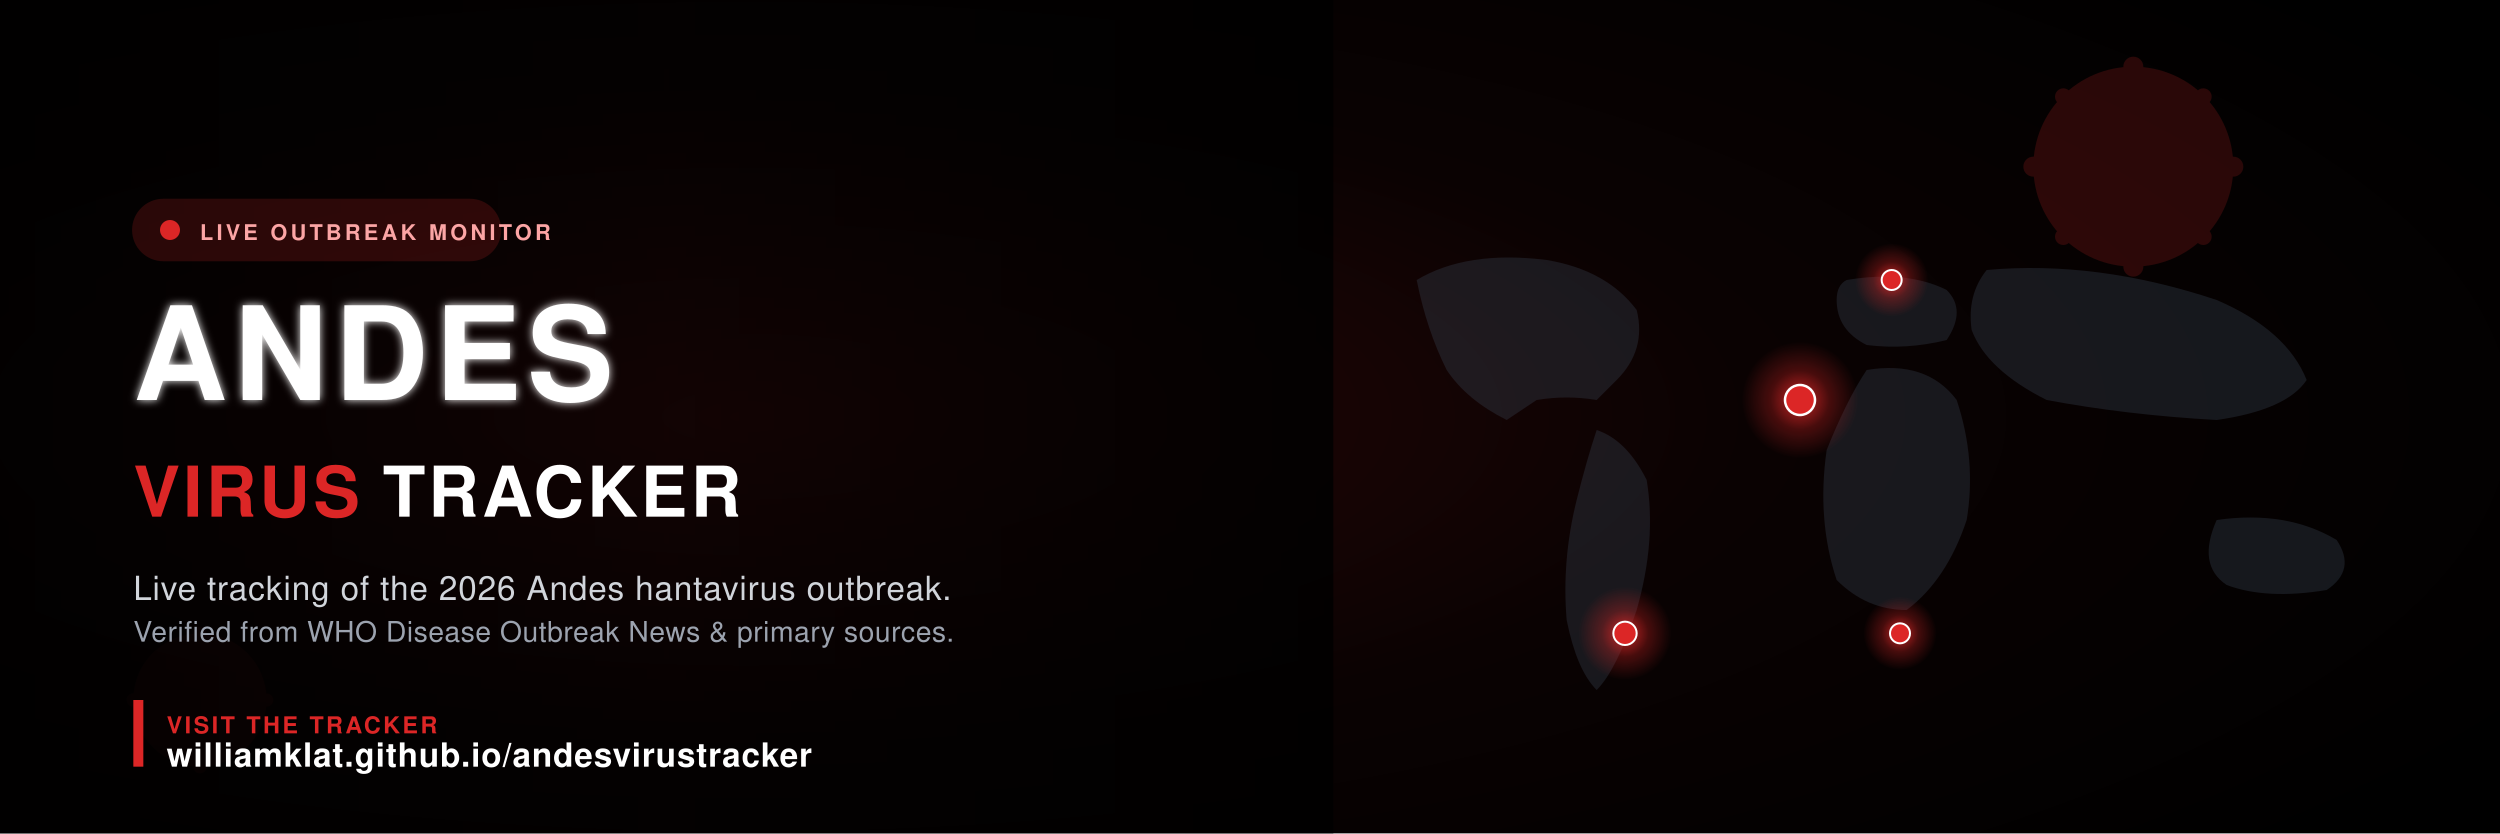
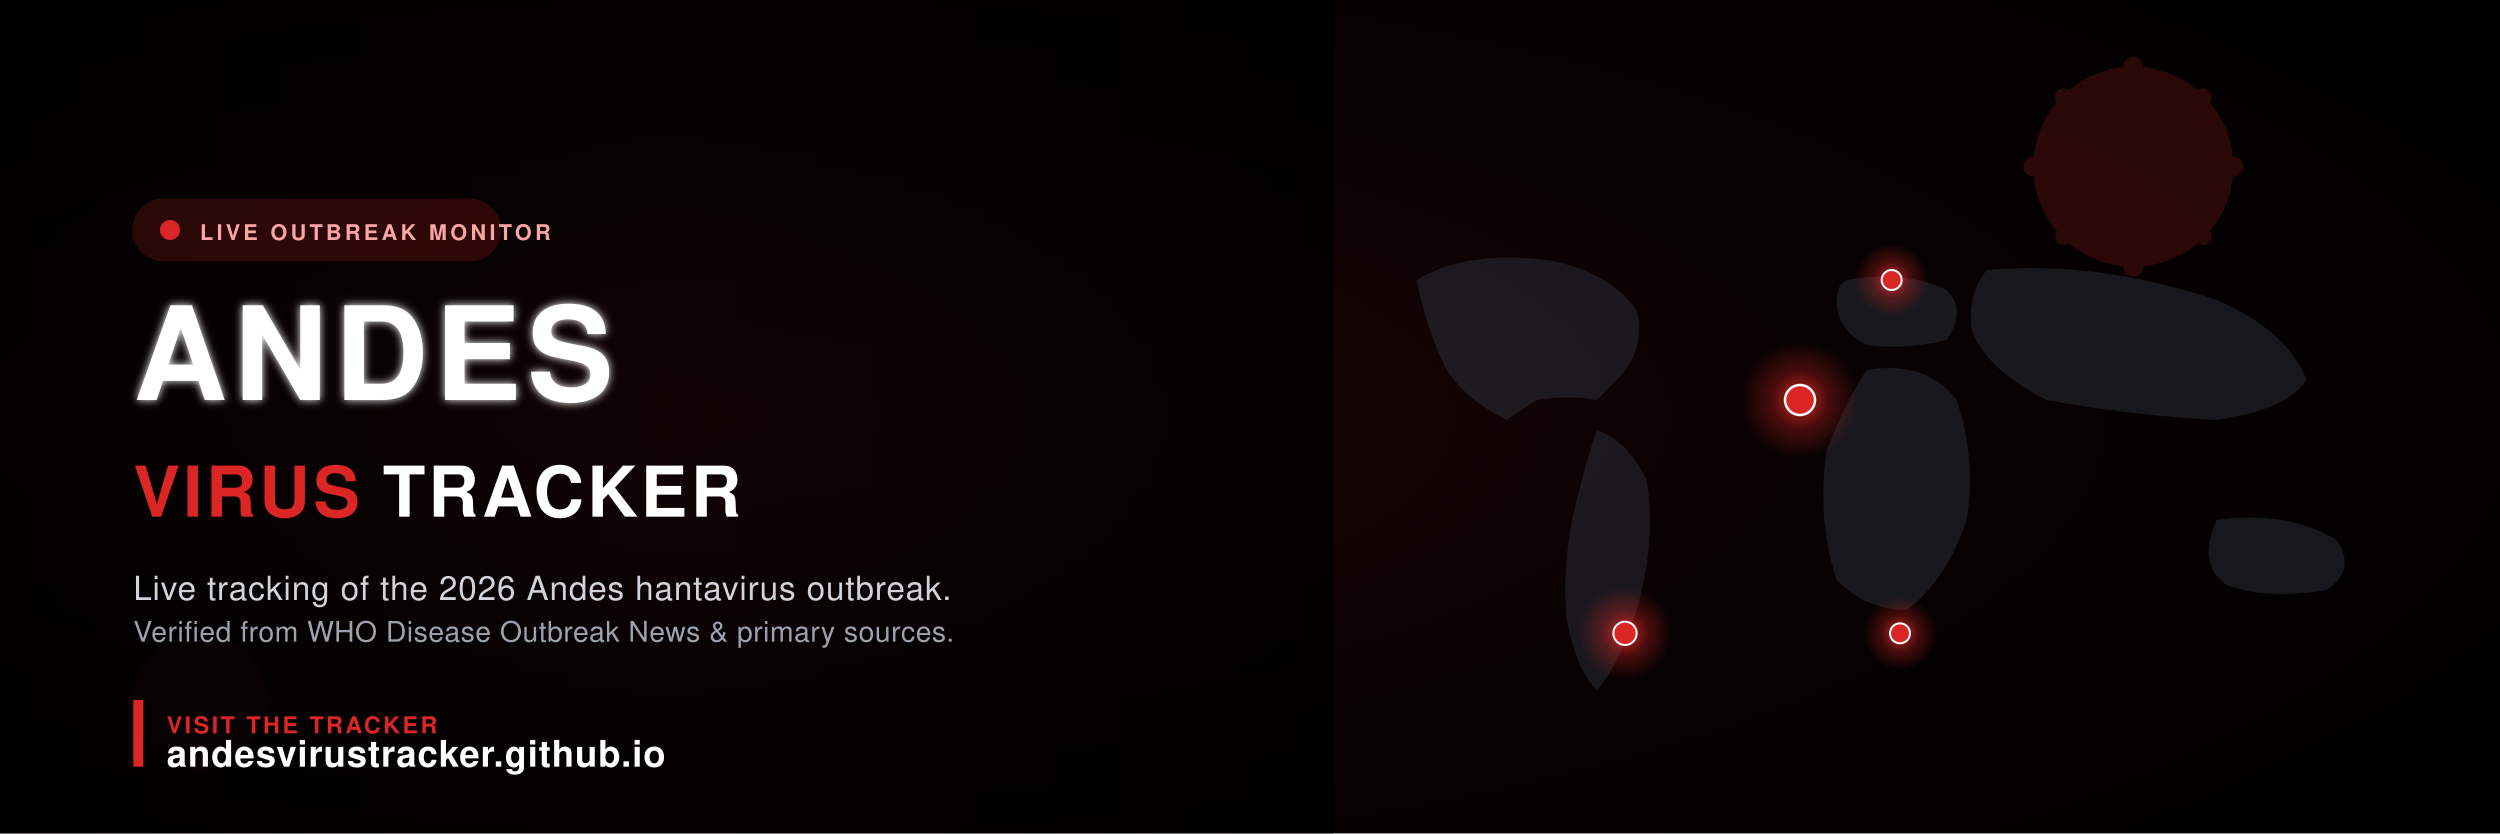
<svg xmlns="http://www.w3.org/2000/svg" viewBox="0 0 1500 500" width="1500" height="500">
  <defs>
    <radialGradient id="bgRad" cx="30%" cy="50%" r="80%">
      <stop offset="0%" stop-color="#2a0808" />
      <stop offset="50%" stop-color="#0a0202" />
      <stop offset="100%" stop-color="#000000" />
    </radialGradient>
    <linearGradient id="overlay" x1="0%" y1="0%" x2="100%" y2="0%">
      <stop offset="0%" stop-color="#000000" stop-opacity="0.85" />
      <stop offset="50%" stop-color="#000000" stop-opacity="0.55" />
      <stop offset="100%" stop-color="#000000" stop-opacity="0.85" />
    </linearGradient>
    <radialGradient id="dotPulse" cx="50%" cy="50%" r="50%">
      <stop offset="0%" stop-color="#dc2626" stop-opacity="0.9" />
      <stop offset="50%" stop-color="#dc2626" stop-opacity="0.3" />
      <stop offset="100%" stop-color="#dc2626" stop-opacity="0" />
    </radialGradient>
    <filter id="textGlow" x="-20%" y="-20%" width="140%" height="140%">
      <feGaussianBlur stdDeviation="2.5" result="blur" />
      <feMerge>
        <feMergeNode in="blur" />
        <feMergeNode in="SourceGraphic" />
      </feMerge>
    </filter>
  </defs>
  <rect width="1500" height="500" fill="url(#bgRad)" />
  <g opacity="0.18" transform="translate(1280, 100)">
    <circle r="60" fill="#dc2626" />
    <g fill="#dc2626">
      <circle cx="60" cy="0" r="6" />
      <circle cx="-60" cy="0" r="6" />
      <circle cx="0" cy="60" r="6" />
      <circle cx="0" cy="-60" r="6" />
      <circle cx="42" cy="42" r="5" />
      <circle cx="-42" cy="42" r="5" />
      <circle cx="42" cy="-42" r="5" />
      <circle cx="-42" cy="-42" r="5" />
    </g>
  </g>
  <g opacity="0.10" transform="translate(120, 420)">
    <circle r="40" fill="#dc2626" />
    <g fill="#dc2626">
      <circle cx="40" cy="0" r="4" />
      <circle cx="-40" cy="0" r="4" />
      <circle cx="0" cy="40" r="4" />
      <circle cx="0" cy="-40" r="4" />
    </g>
  </g>
  <g transform="translate(820, 120) scale(0.6)" opacity="0.35">
    <path d="M 50 80 Q 100 50 180 60 Q 240 70 270 110 Q 280 150 250 180 L 230 200 Q 200 195 170 200 L 140 220 Q 100 200 80 170 Q 60 130 50 80 Z" fill="#374151" />
    <path d="M 230 230 Q 260 240 280 280 Q 290 340 270 410 Q 250 470 230 490 Q 210 470 200 420 Q 195 360 210 300 Q 220 260 230 230 Z" fill="#374151" />
    <path d="M 480 80 Q 540 70 580 90 Q 600 110 580 140 Q 540 150 500 145 Q 470 130 470 100 Q 470 85 480 80 Z" fill="#374151" />
    <path d="M 500 170 Q 560 160 590 200 Q 610 260 600 320 Q 580 380 540 410 Q 500 410 470 380 Q 450 320 460 250 Q 480 200 500 170 Z" fill="#374151" />
    <path d="M 620 70 Q 730 60 850 100 Q 920 130 940 180 Q 920 210 850 220 Q 760 215 680 200 Q 620 170 605 130 Q 600 95 620 70 Z" fill="#374151" />
    <path d="M 850 320 Q 920 310 970 340 Q 990 370 960 390 Q 900 400 860 385 Q 830 365 850 320 Z" fill="#374151" />
  </g>
  <g transform="translate(1080, 240)">
    <circle r="35" fill="url(#dotPulse)" />
    <circle r="9" fill="#dc2626" />
    <circle r="9" fill="none" stroke="#fff" stroke-width="1.5" />
  </g>
  <g transform="translate(1135, 168)">
    <circle r="22" fill="url(#dotPulse)" />
    <circle r="6" fill="#dc2626" />
    <circle r="6" fill="none" stroke="#fff" stroke-width="1.2" />
  </g>
  <g transform="translate(975, 380)">
    <circle r="28" fill="url(#dotPulse)" />
    <circle r="7" fill="#dc2626" />
    <circle r="7" fill="none" stroke="#fff" stroke-width="1.2" />
  </g>
  <g transform="translate(1140, 380)">
    <circle r="22" fill="url(#dotPulse)" />
    <circle r="6" fill="#dc2626" />
    <circle r="6" fill="none" stroke="#fff" stroke-width="1.2" />
  </g>
  <rect width="800" height="500" fill="url(#overlay)" />
  <g transform="translate(80, 120)">
    <rect x="0" y="0" width="220" height="36" rx="18" fill="#dc2626" opacity="0.18" stroke="#dc2626" stroke-width="1.5" />
    <circle cx="22" cy="18" r="6" fill="#dc2626" />
    <text x="40" y="24" fill="#fca5a5" font-family="Helvetica, Arial, sans-serif" font-weight="800" font-size="13" letter-spacing="2">LIVE OUTBREAK MONITOR</text>
  </g>
  <text x="80" y="240" fill="#ffffff" font-family="Helvetica, Arial, sans-serif" font-weight="900" font-size="78" letter-spacing="4" filter="url(#textGlow)">ANDES</text>
  <text x="80" y="310" fill="#ffffff" font-family="Helvetica, Arial, sans-serif" font-weight="600" font-size="42" letter-spacing="2">
    <tspan fill="#dc2626" font-weight="900">VIRUS</tspan> TRACKER
  </text>
  <text x="80" y="360" fill="#d1d5db" font-family="Helvetica, Arial, sans-serif" font-weight="400" font-size="20" letter-spacing="0.5">Live tracking of the 2026 Andes hantavirus outbreak.</text>
  <text x="80" y="385" fill="#9ca3af" font-family="Helvetica, Arial, sans-serif" font-weight="400" font-size="17" letter-spacing="0.3">Verified from WHO Disease Outbreak News &amp; primary sources.</text>
  <g transform="translate(80, 420)">
    <rect width="6" height="40" fill="#dc2626" />
    <text x="20" y="20" fill="#dc2626" font-family="Helvetica, Arial, sans-serif" font-weight="700" font-size="14" letter-spacing="1.5">VISIT THE TRACKER</text>
-     <text x="20" y="40" fill="#ffffff" font-family="Helvetica, Arial, sans-serif" font-weight="600" font-size="20" letter-spacing="0.5">williamklat.github.io/andesvirustracker</text>
+     <text x="20" y="40" fill="#ffffff" font-family="Helvetica, Arial, sans-serif" font-weight="600" font-size="22" letter-spacing="0.5">andesvirustracker.github.io</text>
  </g>
</svg>
